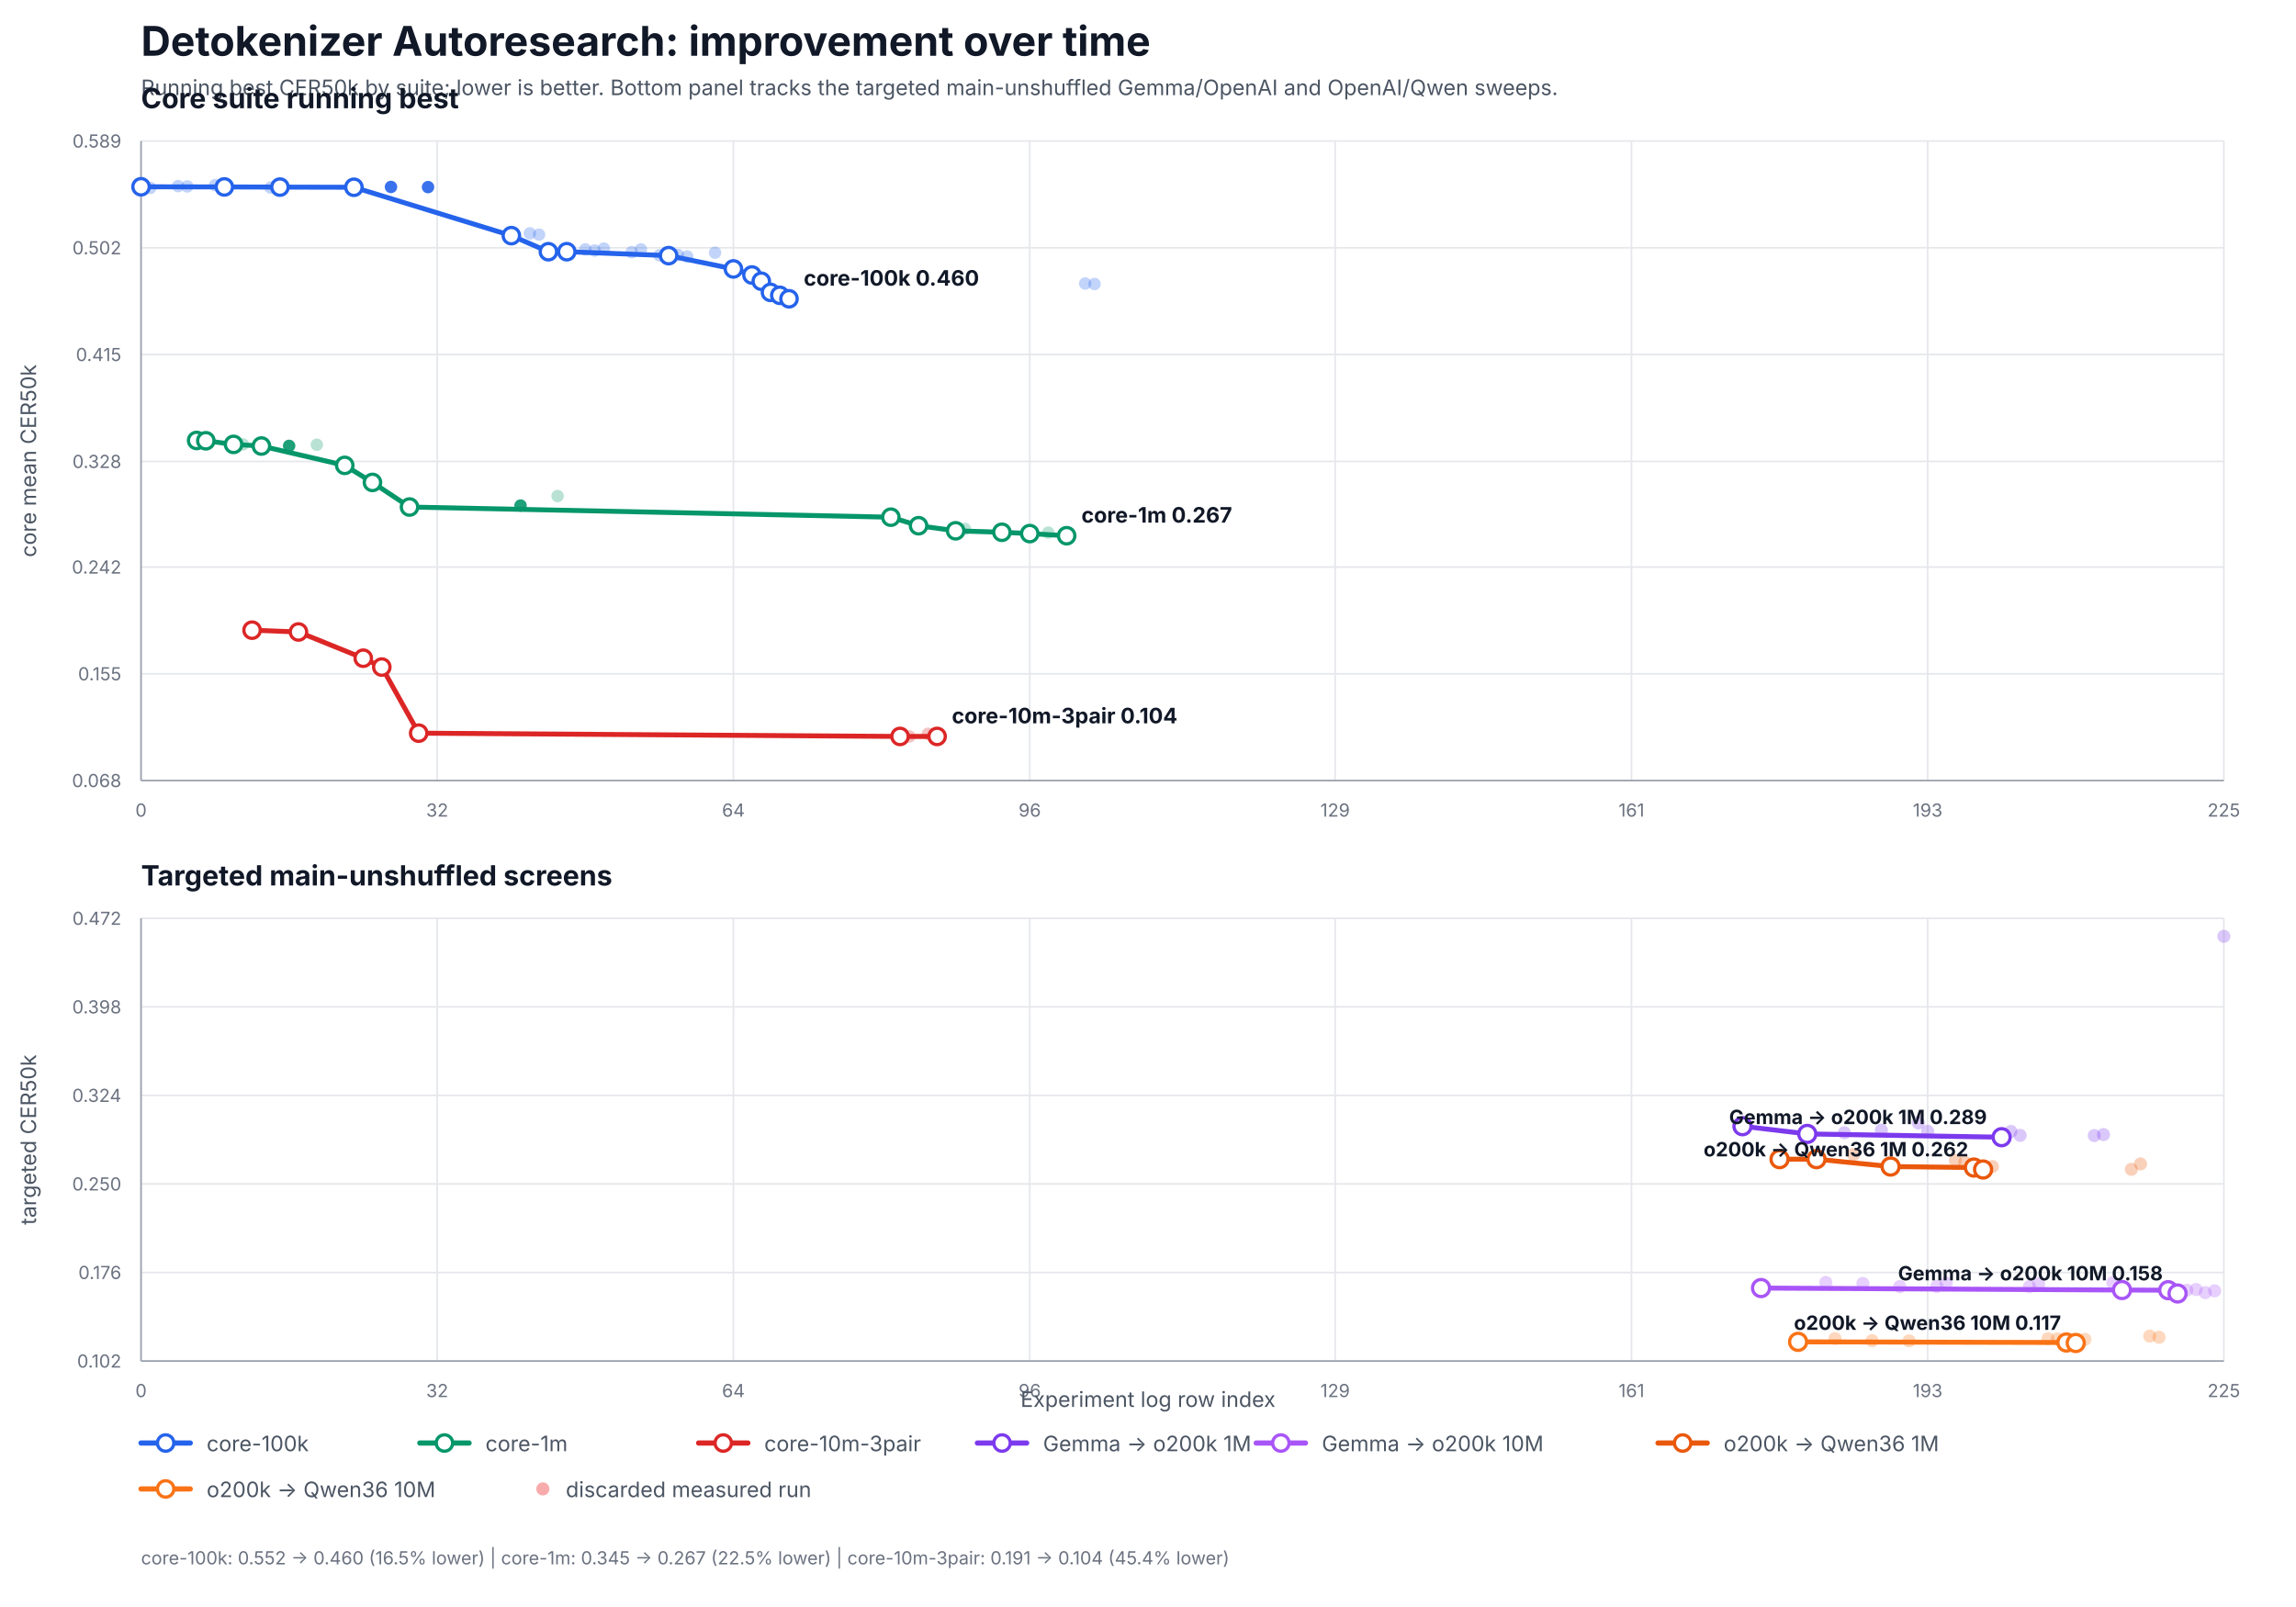
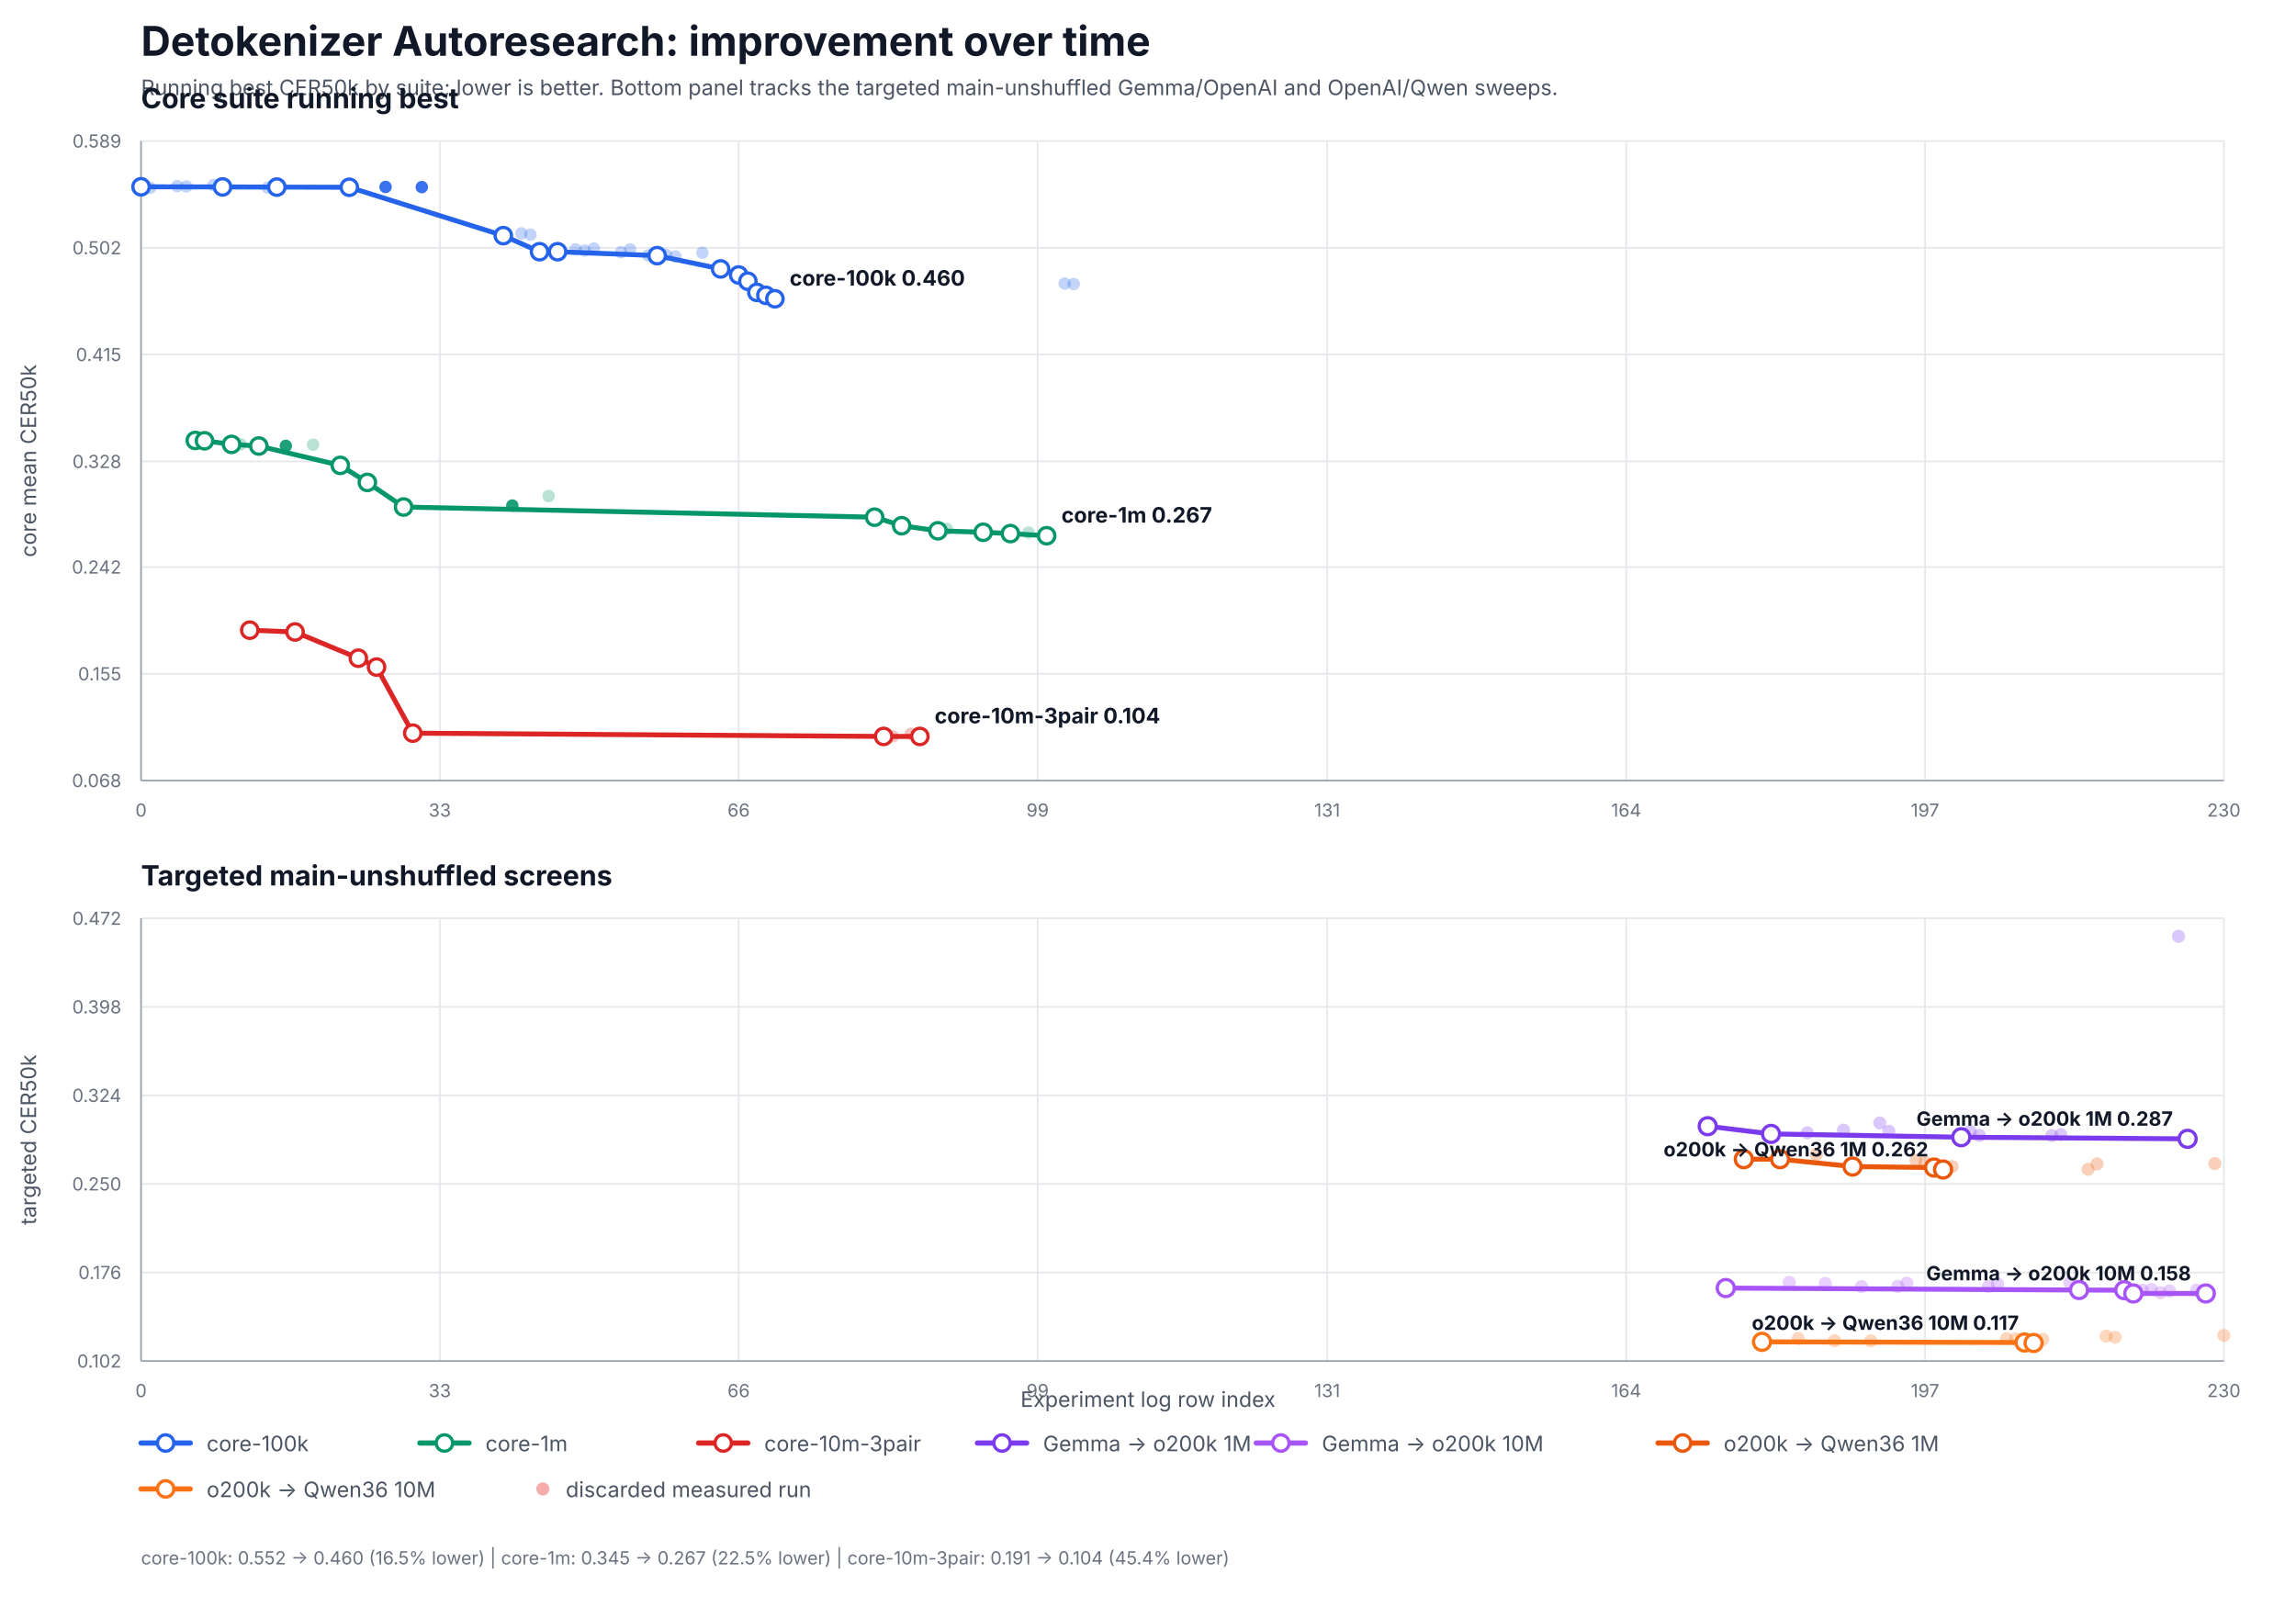
<svg xmlns="http://www.w3.org/2000/svg" width="1400" height="980" viewBox="0 0 1400 980">
  <rect width="100%" height="100%" fill="#ffffff" />
  <style>text{font-family:-apple-system,BlinkMacSystemFont,"Segoe UI",sans-serif;fill:#111827}.small{font-size:13px;fill:#4b5563}.tiny{font-size:11px;fill:#6b7280}.axis{stroke:#9ca3af;stroke-width:1}.grid{stroke:#e5e7eb;stroke-width:1}.line{fill:none;stroke-width:3.0;stroke-linejoin:round;stroke-linecap:round}.keep{opacity:.9}.discard{opacity:.28}</style>
  <text x="86" y="34" font-size="25" font-weight="700">Detokenizer Autoresearch: improvement over time</text>
  <text x="86" y="58" class="small">Running best CER50k by suite; lower is better. Bottom panel tracks the targeted main-unshuffled Gemma/OpenAI and OpenAI/Qwen sweeps.</text>
  <text x="86" y="66" font-size="17" font-weight="700">Core suite running best</text>
  <line x1="86" y1="476.0" x2="1356" y2="476.0" class="grid" />
  <text x="74" y="480.0" text-anchor="end" class="tiny">0.068</text>
  <line x1="86" y1="410.9" x2="1356" y2="410.9" class="grid" />
  <text x="74" y="414.9" text-anchor="end" class="tiny">0.155</text>
  <line x1="86" y1="345.8" x2="1356" y2="345.8" class="grid" />
  <text x="74" y="349.8" text-anchor="end" class="tiny">0.242</text>
  <line x1="86" y1="281.4" x2="1356" y2="281.4" class="grid" />
  <text x="74" y="285.4" text-anchor="end" class="tiny">0.328</text>
  <line x1="86" y1="216.2" x2="1356" y2="216.2" class="grid" />
  <text x="74" y="220.2" text-anchor="end" class="tiny">0.415</text>
  <line x1="86" y1="151.1" x2="1356" y2="151.1" class="grid" />
  <text x="74" y="155.1" text-anchor="end" class="tiny">0.502</text>
  <line x1="86" y1="86.0" x2="1356" y2="86.0" class="grid" />
  <text x="74" y="90.0" text-anchor="end" class="tiny">0.589</text>
  <line x1="86.0" y1="86" x2="86.0" y2="476" class="grid" />
  <text x="86.0" y="498" text-anchor="middle" class="tiny">0</text>
-   <line x1="266.6" y1="86" x2="266.6" y2="476" class="grid" />
-   <text x="266.6" y="498" text-anchor="middle" class="tiny">32</text>
-   <line x1="447.2" y1="86" x2="447.2" y2="476" class="grid" />
-   <text x="447.2" y="498" text-anchor="middle" class="tiny">64</text>
-   <line x1="627.9" y1="86" x2="627.9" y2="476" class="grid" />
-   <text x="627.9" y="498" text-anchor="middle" class="tiny">96</text>
-   <line x1="814.1" y1="86" x2="814.1" y2="476" class="grid" />
-   <text x="814.1" y="498" text-anchor="middle" class="tiny">129</text>
-   <line x1="994.8" y1="86" x2="994.8" y2="476" class="grid" />
-   <text x="994.8" y="498" text-anchor="middle" class="tiny">161</text>
-   <line x1="1175.4" y1="86" x2="1175.4" y2="476" class="grid" />
-   <text x="1175.4" y="498" text-anchor="middle" class="tiny">193</text>
+   <line x1="268.2" y1="86" x2="268.2" y2="476" class="grid" />
+   <text x="268.2" y="498" text-anchor="middle" class="tiny">33</text>
+   <line x1="450.4" y1="86" x2="450.4" y2="476" class="grid" />
+   <text x="450.4" y="498" text-anchor="middle" class="tiny">66</text>
+   <line x1="632.7" y1="86" x2="632.7" y2="476" class="grid" />
+   <text x="632.7" y="498" text-anchor="middle" class="tiny">99</text>
+   <line x1="809.3" y1="86" x2="809.3" y2="476" class="grid" />
+   <text x="809.3" y="498" text-anchor="middle" class="tiny">131</text>
+   <line x1="991.6" y1="86" x2="991.6" y2="476" class="grid" />
+   <text x="991.6" y="498" text-anchor="middle" class="tiny">164</text>
+   <line x1="1173.8" y1="86" x2="1173.8" y2="476" class="grid" />
+   <text x="1173.8" y="498" text-anchor="middle" class="tiny">197</text>
  <line x1="1356.0" y1="86" x2="1356.0" y2="476" class="grid" />
-   <text x="1356.0" y="498" text-anchor="middle" class="tiny">225</text>
+   <text x="1356.0" y="498" text-anchor="middle" class="tiny">230</text>
  <line x1="86" y1="476" x2="1356" y2="476" class="axis" />
  <line x1="86" y1="86" x2="86" y2="476" class="axis" />
  <circle cx="86.0" cy="113.9" r="3.8" fill="#2563eb" class="keep" />
-   <circle cx="91.6" cy="114.6" r="3.8" fill="#2563eb" class="discard" />
-   <circle cx="108.6" cy="113.5" r="3.8" fill="#2563eb" class="discard" />
-   <circle cx="114.2" cy="113.7" r="3.8" fill="#2563eb" class="discard" />
-   <circle cx="131.2" cy="112.9" r="3.8" fill="#2563eb" class="discard" />
-   <circle cx="136.8" cy="114.0" r="3.8" fill="#2563eb" class="keep" />
-   <circle cx="165.0" cy="114.4" r="3.8" fill="#2563eb" class="discard" />
-   <circle cx="170.7" cy="114.1" r="3.8" fill="#2563eb" class="keep" />
-   <circle cx="215.8" cy="114.2" r="3.8" fill="#2563eb" class="keep" />
-   <circle cx="238.4" cy="114.0" r="3.8" fill="#2563eb" class="keep" />
-   <circle cx="261.0" cy="114.1" r="3.8" fill="#2563eb" class="keep" />
-   <circle cx="311.8" cy="143.7" r="3.8" fill="#2563eb" class="keep" />
-   <circle cx="323.1" cy="142.3" r="3.8" fill="#2563eb" class="discard" />
-   <circle cx="328.7" cy="143.1" r="3.8" fill="#2563eb" class="discard" />
-   <circle cx="334.4" cy="153.5" r="3.8" fill="#2563eb" class="keep" />
-   <circle cx="345.6" cy="153.5" r="3.8" fill="#2563eb" class="keep" />
-   <circle cx="356.9" cy="152.1" r="3.8" fill="#2563eb" class="discard" />
-   <circle cx="362.6" cy="152.8" r="3.8" fill="#2563eb" class="discard" />
-   <circle cx="368.2" cy="151.6" r="3.8" fill="#2563eb" class="discard" />
-   <circle cx="385.2" cy="153.8" r="3.8" fill="#2563eb" class="discard" />
-   <circle cx="390.8" cy="152.1" r="3.8" fill="#2563eb" class="discard" />
-   <circle cx="402.1" cy="155.7" r="3.8" fill="#2563eb" class="discard" />
-   <circle cx="407.7" cy="155.9" r="3.8" fill="#2563eb" class="keep" />
-   <circle cx="413.4" cy="155.5" r="3.8" fill="#2563eb" class="discard" />
-   <circle cx="419.0" cy="156.4" r="3.8" fill="#2563eb" class="discard" />
-   <circle cx="436.0" cy="154.1" r="3.8" fill="#2563eb" class="discard" />
-   <circle cx="447.2" cy="164.0" r="3.8" fill="#2563eb" class="keep" />
-   <circle cx="458.5" cy="167.7" r="3.8" fill="#2563eb" class="keep" />
-   <circle cx="464.2" cy="171.5" r="3.8" fill="#2563eb" class="keep" />
-   <circle cx="469.8" cy="178.3" r="3.8" fill="#2563eb" class="keep" />
-   <circle cx="475.5" cy="180.1" r="3.8" fill="#2563eb" class="keep" />
-   <circle cx="481.1" cy="182.2" r="3.8" fill="#2563eb" class="keep" />
-   <circle cx="661.7" cy="172.9" r="3.8" fill="#2563eb" class="discard" />
-   <circle cx="667.4" cy="173.2" r="3.8" fill="#2563eb" class="discard" />
-   <path d="M 86.0 113.9 L 136.8 114.0 L 170.7 114.1 L 215.8 114.2 L 311.8 143.7 L 334.4 153.5 L 345.6 153.5 L 407.7 155.9 L 447.2 164.0 L 458.5 167.7 L 464.2 171.5 L 469.8 178.3 L 475.5 180.1 L 481.1 182.2" class="line" stroke="#2563eb" />
+   <circle cx="91.5" cy="114.6" r="3.8" fill="#2563eb" class="discard" />
+   <circle cx="108.1" cy="113.5" r="3.8" fill="#2563eb" class="discard" />
+   <circle cx="113.6" cy="113.7" r="3.8" fill="#2563eb" class="discard" />
+   <circle cx="130.2" cy="112.9" r="3.8" fill="#2563eb" class="discard" />
+   <circle cx="135.7" cy="114.0" r="3.8" fill="#2563eb" class="keep" />
+   <circle cx="163.3" cy="114.4" r="3.8" fill="#2563eb" class="discard" />
+   <circle cx="168.8" cy="114.1" r="3.8" fill="#2563eb" class="keep" />
+   <circle cx="213.0" cy="114.2" r="3.8" fill="#2563eb" class="keep" />
+   <circle cx="235.1" cy="114.0" r="3.8" fill="#2563eb" class="keep" />
+   <circle cx="257.2" cy="114.1" r="3.8" fill="#2563eb" class="keep" />
+   <circle cx="306.9" cy="143.7" r="3.8" fill="#2563eb" class="keep" />
+   <circle cx="317.9" cy="142.3" r="3.8" fill="#2563eb" class="discard" />
+   <circle cx="323.4" cy="143.1" r="3.8" fill="#2563eb" class="discard" />
+   <circle cx="329.0" cy="153.5" r="3.8" fill="#2563eb" class="keep" />
+   <circle cx="340.0" cy="153.5" r="3.8" fill="#2563eb" class="keep" />
+   <circle cx="351.0" cy="152.1" r="3.8" fill="#2563eb" class="discard" />
+   <circle cx="356.6" cy="152.8" r="3.8" fill="#2563eb" class="discard" />
+   <circle cx="362.1" cy="151.6" r="3.8" fill="#2563eb" class="discard" />
+   <circle cx="378.7" cy="153.8" r="3.8" fill="#2563eb" class="discard" />
+   <circle cx="384.2" cy="152.1" r="3.8" fill="#2563eb" class="discard" />
+   <circle cx="395.2" cy="155.7" r="3.8" fill="#2563eb" class="discard" />
+   <circle cx="400.7" cy="155.9" r="3.8" fill="#2563eb" class="keep" />
+   <circle cx="406.3" cy="155.5" r="3.8" fill="#2563eb" class="discard" />
+   <circle cx="411.8" cy="156.4" r="3.8" fill="#2563eb" class="discard" />
+   <circle cx="428.3" cy="154.1" r="3.8" fill="#2563eb" class="discard" />
+   <circle cx="439.4" cy="164.0" r="3.8" fill="#2563eb" class="keep" />
+   <circle cx="450.4" cy="167.7" r="3.8" fill="#2563eb" class="keep" />
+   <circle cx="456.0" cy="171.5" r="3.8" fill="#2563eb" class="keep" />
+   <circle cx="461.5" cy="178.3" r="3.8" fill="#2563eb" class="keep" />
+   <circle cx="467.0" cy="180.1" r="3.8" fill="#2563eb" class="keep" />
+   <circle cx="472.5" cy="182.2" r="3.8" fill="#2563eb" class="keep" />
+   <circle cx="649.2" cy="172.9" r="3.8" fill="#2563eb" class="discard" />
+   <circle cx="654.7" cy="173.2" r="3.8" fill="#2563eb" class="discard" />
+   <path d="M 86.0 113.9 L 135.7 114.0 L 168.8 114.1 L 213.0 114.2 L 306.9 143.7 L 329.0 153.5 L 340.0 153.5 L 400.7 155.9 L 439.4 164.0 L 450.4 167.7 L 456.0 171.5 L 461.5 178.3 L 467.0 180.1 L 472.5 182.2" class="line" stroke="#2563eb" />
  <circle cx="86.0" cy="113.9" r="5.0" fill="#fff" stroke="#2563eb" stroke-width="2" />
-   <circle cx="136.8" cy="114.0" r="5.0" fill="#fff" stroke="#2563eb" stroke-width="2" />
-   <circle cx="170.7" cy="114.1" r="5.0" fill="#fff" stroke="#2563eb" stroke-width="2" />
-   <circle cx="215.8" cy="114.2" r="5.0" fill="#fff" stroke="#2563eb" stroke-width="2" />
-   <circle cx="311.8" cy="143.7" r="5.0" fill="#fff" stroke="#2563eb" stroke-width="2" />
-   <circle cx="334.4" cy="153.5" r="5.0" fill="#fff" stroke="#2563eb" stroke-width="2" />
-   <circle cx="345.6" cy="153.5" r="5.0" fill="#fff" stroke="#2563eb" stroke-width="2" />
-   <circle cx="407.7" cy="155.9" r="5.0" fill="#fff" stroke="#2563eb" stroke-width="2" />
-   <circle cx="447.2" cy="164.0" r="5.0" fill="#fff" stroke="#2563eb" stroke-width="2" />
-   <circle cx="458.5" cy="167.7" r="5.0" fill="#fff" stroke="#2563eb" stroke-width="2" />
-   <circle cx="464.2" cy="171.5" r="5.0" fill="#fff" stroke="#2563eb" stroke-width="2" />
-   <circle cx="469.8" cy="178.3" r="5.0" fill="#fff" stroke="#2563eb" stroke-width="2" />
-   <circle cx="475.5" cy="180.1" r="5.0" fill="#fff" stroke="#2563eb" stroke-width="2" />
-   <circle cx="481.1" cy="182.2" r="5.0" fill="#fff" stroke="#2563eb" stroke-width="2" />
-   <text x="490.1" y="174.2" text-anchor="start" font-size="13" font-weight="700" fill="#2563eb">core-100k 0.460</text>
-   <circle cx="119.9" cy="268.6" r="3.8" fill="#059669" class="keep" />
-   <circle cx="125.5" cy="268.8" r="3.8" fill="#059669" class="keep" />
-   <circle cx="142.4" cy="271.0" r="3.8" fill="#059669" class="keep" />
-   <circle cx="148.1" cy="271.0" r="3.8" fill="#059669" class="discard" />
-   <circle cx="159.4" cy="272.0" r="3.8" fill="#059669" class="keep" />
-   <circle cx="176.3" cy="271.9" r="3.8" fill="#059669" class="keep" />
-   <circle cx="193.2" cy="271.2" r="3.8" fill="#059669" class="discard" />
-   <circle cx="210.2" cy="283.8" r="3.8" fill="#059669" class="keep" />
-   <circle cx="227.1" cy="294.2" r="3.8" fill="#059669" class="keep" />
-   <circle cx="249.7" cy="309.2" r="3.8" fill="#059669" class="keep" />
-   <circle cx="317.4" cy="308.3" r="3.8" fill="#059669" class="keep" />
-   <circle cx="340.0" cy="302.5" r="3.8" fill="#059669" class="discard" />
-   <circle cx="543.2" cy="315.4" r="3.8" fill="#059669" class="keep" />
-   <circle cx="560.1" cy="320.6" r="3.8" fill="#059669" class="keep" />
-   <circle cx="582.7" cy="323.7" r="3.8" fill="#059669" class="keep" />
-   <circle cx="588.4" cy="322.6" r="3.8" fill="#059669" class="discard" />
-   <circle cx="610.9" cy="324.6" r="3.8" fill="#059669" class="keep" />
-   <circle cx="627.9" cy="325.4" r="3.8" fill="#059669" class="keep" />
-   <circle cx="639.2" cy="324.8" r="3.8" fill="#059669" class="discard" />
-   <circle cx="650.4" cy="326.7" r="3.8" fill="#059669" class="keep" />
-   <path d="M 119.9 268.6 L 125.5 268.8 L 142.4 271.0 L 159.4 272.0 L 210.2 283.8 L 227.1 294.2 L 249.7 309.2 L 543.2 315.4 L 560.1 320.6 L 582.7 323.7 L 610.9 324.6 L 627.9 325.4 L 650.4 326.7" class="line" stroke="#059669" />
-   <circle cx="119.9" cy="268.6" r="5.0" fill="#fff" stroke="#059669" stroke-width="2" />
-   <circle cx="125.5" cy="268.8" r="5.0" fill="#fff" stroke="#059669" stroke-width="2" />
-   <circle cx="142.4" cy="271.0" r="5.0" fill="#fff" stroke="#059669" stroke-width="2" />
-   <circle cx="159.4" cy="272.0" r="5.0" fill="#fff" stroke="#059669" stroke-width="2" />
-   <circle cx="210.2" cy="283.8" r="5.0" fill="#fff" stroke="#059669" stroke-width="2" />
-   <circle cx="227.1" cy="294.2" r="5.0" fill="#fff" stroke="#059669" stroke-width="2" />
-   <circle cx="249.7" cy="309.2" r="5.0" fill="#fff" stroke="#059669" stroke-width="2" />
-   <circle cx="543.2" cy="315.4" r="5.0" fill="#fff" stroke="#059669" stroke-width="2" />
-   <circle cx="560.1" cy="320.6" r="5.0" fill="#fff" stroke="#059669" stroke-width="2" />
-   <circle cx="582.7" cy="323.7" r="5.0" fill="#fff" stroke="#059669" stroke-width="2" />
-   <circle cx="610.9" cy="324.6" r="5.0" fill="#fff" stroke="#059669" stroke-width="2" />
-   <circle cx="627.9" cy="325.4" r="5.0" fill="#fff" stroke="#059669" stroke-width="2" />
-   <circle cx="650.4" cy="326.7" r="5.0" fill="#fff" stroke="#059669" stroke-width="2" />
-   <text x="659.4" y="318.7" text-anchor="start" font-size="13" font-weight="700" fill="#059669">core-1m 0.267</text>
-   <circle cx="153.7" cy="384.3" r="3.8" fill="#dc2626" class="keep" />
-   <circle cx="182.0" cy="385.4" r="3.8" fill="#dc2626" class="keep" />
-   <circle cx="221.5" cy="401.4" r="3.8" fill="#dc2626" class="keep" />
-   <circle cx="232.8" cy="406.8" r="3.8" fill="#dc2626" class="keep" />
-   <circle cx="255.3" cy="447.1" r="3.8" fill="#dc2626" class="keep" />
-   <circle cx="548.8" cy="449.1" r="3.8" fill="#dc2626" class="keep" />
-   <circle cx="554.5" cy="449.1" r="3.8" fill="#dc2626" class="discard" />
-   <circle cx="565.8" cy="447.5" r="3.8" fill="#dc2626" class="discard" />
-   <circle cx="571.4" cy="449.1" r="3.8" fill="#dc2626" class="keep" />
-   <path d="M 153.7 384.3 L 182.0 385.4 L 221.5 401.4 L 232.8 406.8 L 255.3 447.1 L 548.8 449.1 L 571.4 449.1" class="line" stroke="#dc2626" />
-   <circle cx="153.7" cy="384.3" r="5.0" fill="#fff" stroke="#dc2626" stroke-width="2" />
-   <circle cx="182.0" cy="385.4" r="5.0" fill="#fff" stroke="#dc2626" stroke-width="2" />
-   <circle cx="221.5" cy="401.4" r="5.0" fill="#fff" stroke="#dc2626" stroke-width="2" />
-   <circle cx="232.8" cy="406.8" r="5.0" fill="#fff" stroke="#dc2626" stroke-width="2" />
-   <circle cx="255.3" cy="447.1" r="5.0" fill="#fff" stroke="#dc2626" stroke-width="2" />
-   <circle cx="548.8" cy="449.1" r="5.0" fill="#fff" stroke="#dc2626" stroke-width="2" />
-   <circle cx="571.4" cy="449.1" r="5.0" fill="#fff" stroke="#dc2626" stroke-width="2" />
-   <text x="580.4" y="441.1" text-anchor="start" font-size="13" font-weight="700" fill="#dc2626">core-10m-3pair 0.104</text>
+   <circle cx="135.7" cy="114.0" r="5.0" fill="#fff" stroke="#2563eb" stroke-width="2" />
+   <circle cx="168.8" cy="114.1" r="5.0" fill="#fff" stroke="#2563eb" stroke-width="2" />
+   <circle cx="213.0" cy="114.2" r="5.0" fill="#fff" stroke="#2563eb" stroke-width="2" />
+   <circle cx="306.9" cy="143.7" r="5.0" fill="#fff" stroke="#2563eb" stroke-width="2" />
+   <circle cx="329.0" cy="153.5" r="5.0" fill="#fff" stroke="#2563eb" stroke-width="2" />
+   <circle cx="340.0" cy="153.5" r="5.0" fill="#fff" stroke="#2563eb" stroke-width="2" />
+   <circle cx="400.7" cy="155.9" r="5.0" fill="#fff" stroke="#2563eb" stroke-width="2" />
+   <circle cx="439.4" cy="164.0" r="5.0" fill="#fff" stroke="#2563eb" stroke-width="2" />
+   <circle cx="450.4" cy="167.7" r="5.0" fill="#fff" stroke="#2563eb" stroke-width="2" />
+   <circle cx="456.0" cy="171.5" r="5.0" fill="#fff" stroke="#2563eb" stroke-width="2" />
+   <circle cx="461.5" cy="178.3" r="5.0" fill="#fff" stroke="#2563eb" stroke-width="2" />
+   <circle cx="467.0" cy="180.1" r="5.0" fill="#fff" stroke="#2563eb" stroke-width="2" />
+   <circle cx="472.5" cy="182.2" r="5.0" fill="#fff" stroke="#2563eb" stroke-width="2" />
+   <text x="481.5" y="174.2" text-anchor="start" font-size="13" font-weight="700" fill="#2563eb">core-100k 0.460</text>
+   <circle cx="119.1" cy="268.6" r="3.8" fill="#059669" class="keep" />
+   <circle cx="124.7" cy="268.8" r="3.8" fill="#059669" class="keep" />
+   <circle cx="141.2" cy="271.0" r="3.8" fill="#059669" class="keep" />
+   <circle cx="146.7" cy="271.0" r="3.8" fill="#059669" class="discard" />
+   <circle cx="157.8" cy="272.0" r="3.8" fill="#059669" class="keep" />
+   <circle cx="174.3" cy="271.9" r="3.8" fill="#059669" class="keep" />
+   <circle cx="190.9" cy="271.2" r="3.8" fill="#059669" class="discard" />
+   <circle cx="207.5" cy="283.8" r="3.8" fill="#059669" class="keep" />
+   <circle cx="224.0" cy="294.2" r="3.8" fill="#059669" class="keep" />
+   <circle cx="246.1" cy="309.2" r="3.8" fill="#059669" class="keep" />
+   <circle cx="312.4" cy="308.3" r="3.8" fill="#059669" class="keep" />
+   <circle cx="334.5" cy="302.5" r="3.8" fill="#059669" class="discard" />
+   <circle cx="533.3" cy="315.4" r="3.8" fill="#059669" class="keep" />
+   <circle cx="549.8" cy="320.6" r="3.8" fill="#059669" class="keep" />
+   <circle cx="571.9" cy="323.7" r="3.8" fill="#059669" class="keep" />
+   <circle cx="577.4" cy="322.6" r="3.8" fill="#059669" class="discard" />
+   <circle cx="599.5" cy="324.6" r="3.8" fill="#059669" class="keep" />
+   <circle cx="616.1" cy="325.4" r="3.8" fill="#059669" class="keep" />
+   <circle cx="627.1" cy="324.8" r="3.8" fill="#059669" class="discard" />
+   <circle cx="638.2" cy="326.7" r="3.8" fill="#059669" class="keep" />
+   <path d="M 119.1 268.6 L 124.7 268.8 L 141.2 271.0 L 157.8 272.0 L 207.5 283.8 L 224.0 294.2 L 246.1 309.2 L 533.3 315.4 L 549.8 320.6 L 571.9 323.7 L 599.5 324.6 L 616.1 325.4 L 638.2 326.7" class="line" stroke="#059669" />
+   <circle cx="119.1" cy="268.6" r="5.0" fill="#fff" stroke="#059669" stroke-width="2" />
+   <circle cx="124.7" cy="268.8" r="5.0" fill="#fff" stroke="#059669" stroke-width="2" />
+   <circle cx="141.2" cy="271.0" r="5.0" fill="#fff" stroke="#059669" stroke-width="2" />
+   <circle cx="157.8" cy="272.0" r="5.0" fill="#fff" stroke="#059669" stroke-width="2" />
+   <circle cx="207.5" cy="283.8" r="5.0" fill="#fff" stroke="#059669" stroke-width="2" />
+   <circle cx="224.0" cy="294.2" r="5.0" fill="#fff" stroke="#059669" stroke-width="2" />
+   <circle cx="246.1" cy="309.2" r="5.0" fill="#fff" stroke="#059669" stroke-width="2" />
+   <circle cx="533.3" cy="315.4" r="5.0" fill="#fff" stroke="#059669" stroke-width="2" />
+   <circle cx="549.8" cy="320.6" r="5.0" fill="#fff" stroke="#059669" stroke-width="2" />
+   <circle cx="571.9" cy="323.7" r="5.0" fill="#fff" stroke="#059669" stroke-width="2" />
+   <circle cx="599.5" cy="324.6" r="5.0" fill="#fff" stroke="#059669" stroke-width="2" />
+   <circle cx="616.1" cy="325.4" r="5.0" fill="#fff" stroke="#059669" stroke-width="2" />
+   <circle cx="638.2" cy="326.7" r="5.0" fill="#fff" stroke="#059669" stroke-width="2" />
+   <text x="647.2" y="318.7" text-anchor="start" font-size="13" font-weight="700" fill="#059669">core-1m 0.267</text>
+   <circle cx="152.3" cy="384.3" r="3.8" fill="#dc2626" class="keep" />
+   <circle cx="179.9" cy="385.4" r="3.8" fill="#dc2626" class="keep" />
+   <circle cx="218.5" cy="401.4" r="3.8" fill="#dc2626" class="keep" />
+   <circle cx="229.6" cy="406.8" r="3.8" fill="#dc2626" class="keep" />
+   <circle cx="251.7" cy="447.1" r="3.8" fill="#dc2626" class="keep" />
+   <circle cx="538.8" cy="449.1" r="3.8" fill="#dc2626" class="keep" />
+   <circle cx="544.3" cy="449.1" r="3.8" fill="#dc2626" class="discard" />
+   <circle cx="555.3" cy="447.5" r="3.8" fill="#dc2626" class="discard" />
+   <circle cx="560.9" cy="449.1" r="3.8" fill="#dc2626" class="keep" />
+   <path d="M 152.3 384.3 L 179.9 385.4 L 218.5 401.4 L 229.6 406.8 L 251.7 447.1 L 538.8 449.1 L 560.9 449.1" class="line" stroke="#dc2626" />
+   <circle cx="152.3" cy="384.3" r="5.0" fill="#fff" stroke="#dc2626" stroke-width="2" />
+   <circle cx="179.9" cy="385.4" r="5.0" fill="#fff" stroke="#dc2626" stroke-width="2" />
+   <circle cx="218.5" cy="401.4" r="5.0" fill="#fff" stroke="#dc2626" stroke-width="2" />
+   <circle cx="229.6" cy="406.8" r="5.0" fill="#fff" stroke="#dc2626" stroke-width="2" />
+   <circle cx="251.7" cy="447.1" r="5.0" fill="#fff" stroke="#dc2626" stroke-width="2" />
+   <circle cx="538.8" cy="449.1" r="5.0" fill="#fff" stroke="#dc2626" stroke-width="2" />
+   <circle cx="560.9" cy="449.1" r="5.0" fill="#fff" stroke="#dc2626" stroke-width="2" />
+   <text x="569.9" y="441.1" text-anchor="start" font-size="13" font-weight="700" fill="#dc2626">core-10m-3pair 0.104</text>
  <text x="86" y="540" font-size="17" font-weight="700">Targeted main-unshuffled screens</text>
  <line x1="86" y1="830.0" x2="1356" y2="830.0" class="grid" />
  <text x="74" y="834.0" text-anchor="end" class="tiny">0.102</text>
  <line x1="86" y1="776.0" x2="1356" y2="776.0" class="grid" />
  <text x="74" y="780.0" text-anchor="end" class="tiny">0.176</text>
  <line x1="86" y1="722.0" x2="1356" y2="722.0" class="grid" />
  <text x="74" y="726.0" text-anchor="end" class="tiny">0.250</text>
  <line x1="86" y1="668.0" x2="1356" y2="668.0" class="grid" />
  <text x="74" y="672.0" text-anchor="end" class="tiny">0.324</text>
  <line x1="86" y1="614.0" x2="1356" y2="614.0" class="grid" />
  <text x="74" y="618.0" text-anchor="end" class="tiny">0.398</text>
  <line x1="86" y1="560.0" x2="1356" y2="560.0" class="grid" />
  <text x="74" y="564.0" text-anchor="end" class="tiny">0.472</text>
  <line x1="86.0" y1="560" x2="86.0" y2="830" class="grid" />
  <text x="86.0" y="852" text-anchor="middle" class="tiny">0</text>
-   <line x1="266.6" y1="560" x2="266.6" y2="830" class="grid" />
-   <text x="266.6" y="852" text-anchor="middle" class="tiny">32</text>
-   <line x1="447.2" y1="560" x2="447.2" y2="830" class="grid" />
-   <text x="447.2" y="852" text-anchor="middle" class="tiny">64</text>
-   <line x1="627.9" y1="560" x2="627.9" y2="830" class="grid" />
-   <text x="627.9" y="852" text-anchor="middle" class="tiny">96</text>
-   <line x1="814.1" y1="560" x2="814.1" y2="830" class="grid" />
-   <text x="814.1" y="852" text-anchor="middle" class="tiny">129</text>
-   <line x1="994.8" y1="560" x2="994.8" y2="830" class="grid" />
-   <text x="994.8" y="852" text-anchor="middle" class="tiny">161</text>
-   <line x1="1175.4" y1="560" x2="1175.4" y2="830" class="grid" />
-   <text x="1175.4" y="852" text-anchor="middle" class="tiny">193</text>
+   <line x1="268.2" y1="560" x2="268.2" y2="830" class="grid" />
+   <text x="268.2" y="852" text-anchor="middle" class="tiny">33</text>
+   <line x1="450.4" y1="560" x2="450.4" y2="830" class="grid" />
+   <text x="450.4" y="852" text-anchor="middle" class="tiny">66</text>
+   <line x1="632.7" y1="560" x2="632.7" y2="830" class="grid" />
+   <text x="632.7" y="852" text-anchor="middle" class="tiny">99</text>
+   <line x1="809.3" y1="560" x2="809.3" y2="830" class="grid" />
+   <text x="809.3" y="852" text-anchor="middle" class="tiny">131</text>
+   <line x1="991.6" y1="560" x2="991.6" y2="830" class="grid" />
+   <text x="991.6" y="852" text-anchor="middle" class="tiny">164</text>
+   <line x1="1173.8" y1="560" x2="1173.8" y2="830" class="grid" />
+   <text x="1173.8" y="852" text-anchor="middle" class="tiny">197</text>
  <line x1="1356.0" y1="560" x2="1356.0" y2="830" class="grid" />
-   <text x="1356.0" y="852" text-anchor="middle" class="tiny">225</text>
+   <text x="1356.0" y="852" text-anchor="middle" class="tiny">230</text>
  <line x1="86" y1="830" x2="1356" y2="830" class="axis" />
  <line x1="86" y1="560" x2="86" y2="830" class="axis" />
-   <circle cx="1062.5" cy="686.8" r="4.0" fill="#7c3aed" class="discard" />
-   <circle cx="1102.0" cy="691.5" r="4.0" fill="#7c3aed" class="discard" />
-   <circle cx="1124.6" cy="690.8" r="4.0" fill="#7c3aed" class="discard" />
-   <circle cx="1147.2" cy="689.2" r="4.0" fill="#7c3aed" class="discard" />
-   <circle cx="1169.7" cy="684.8" r="4.0" fill="#7c3aed" class="discard" />
-   <circle cx="1175.4" cy="689.9" r="4.0" fill="#7c3aed" class="discard" />
-   <circle cx="1220.5" cy="693.5" r="4.0" fill="#7c3aed" class="keep" />
-   <circle cx="1226.2" cy="690.0" r="4.0" fill="#7c3aed" class="discard" />
-   <circle cx="1231.8" cy="692.4" r="4.0" fill="#7c3aed" class="discard" />
-   <circle cx="1277.0" cy="692.5" r="4.0" fill="#7c3aed" class="discard" />
-   <circle cx="1282.6" cy="691.9" r="4.0" fill="#7c3aed" class="discard" />
-   <circle cx="1356.0" cy="571.0" r="4.0" fill="#7c3aed" class="discard" />
-   <path d="M 1062.5 686.8 L 1102.0 691.5 L 1220.5 693.5" class="line" stroke="#7c3aed" />
-   <circle cx="1062.5" cy="686.8" r="5.2" fill="#fff" stroke="#7c3aed" stroke-width="2" />
-   <circle cx="1102.0" cy="691.5" r="5.2" fill="#fff" stroke="#7c3aed" stroke-width="2" />
-   <circle cx="1220.5" cy="693.5" r="5.2" fill="#fff" stroke="#7c3aed" stroke-width="2" />
-   <text x="1211.5" y="685.5" text-anchor="end" font-size="12" font-weight="700" fill="#7c3aed">Gemma -&gt; o200k 1M 0.289</text>
-   <circle cx="1073.8" cy="785.5" r="4.0" fill="#a855f7" class="keep" />
-   <circle cx="1113.3" cy="782.1" r="4.0" fill="#a855f7" class="discard" />
-   <circle cx="1135.9" cy="782.7" r="4.0" fill="#a855f7" class="discard" />
-   <circle cx="1158.4" cy="784.6" r="4.0" fill="#a855f7" class="discard" />
-   <circle cx="1181.0" cy="784.5" r="4.0" fill="#a855f7" class="discard" />
-   <circle cx="1186.7" cy="782.5" r="4.0" fill="#a855f7" class="discard" />
-   <circle cx="1237.5" cy="784.6" r="4.0" fill="#a855f7" class="discard" />
-   <circle cx="1243.1" cy="783.0" r="4.0" fill="#a855f7" class="discard" />
-   <circle cx="1288.3" cy="782.2" r="4.0" fill="#a855f7" class="discard" />
-   <circle cx="1293.9" cy="786.7" r="4.0" fill="#a855f7" class="keep" />
-   <circle cx="1322.1" cy="786.8" r="4.0" fill="#a855f7" class="discard" />
-   <circle cx="1327.8" cy="788.8" r="4.0" fill="#a855f7" class="keep" />
-   <circle cx="1333.4" cy="786.8" r="4.0" fill="#a855f7" class="discard" />
-   <circle cx="1339.1" cy="786.4" r="4.0" fill="#a855f7" class="discard" />
-   <circle cx="1344.7" cy="788.3" r="4.0" fill="#a855f7" class="discard" />
-   <circle cx="1350.4" cy="787.2" r="4.0" fill="#a855f7" class="discard" />
-   <path d="M 1073.8 785.5 L 1293.9 786.7 L 1322.1 786.8 L 1327.8 788.8" class="line" stroke="#a855f7" />
-   <circle cx="1073.8" cy="785.5" r="5.2" fill="#fff" stroke="#a855f7" stroke-width="2" />
-   <circle cx="1293.9" cy="786.7" r="5.2" fill="#fff" stroke="#a855f7" stroke-width="2" />
-   <circle cx="1322.1" cy="786.8" r="5.2" fill="#fff" stroke="#a855f7" stroke-width="2" />
-   <circle cx="1327.8" cy="788.8" r="5.2" fill="#fff" stroke="#a855f7" stroke-width="2" />
-   <text x="1318.8" y="780.8" text-anchor="end" font-size="12" font-weight="700" fill="#a855f7">Gemma -&gt; o200k 10M 0.158</text>
-   <circle cx="1085.1" cy="706.9" r="4.0" fill="#ea580c" class="keep" />
-   <circle cx="1107.6" cy="706.9" r="4.0" fill="#ea580c" class="discard" />
-   <circle cx="1130.2" cy="704.1" r="4.0" fill="#ea580c" class="discard" />
-   <circle cx="1152.8" cy="711.4" r="4.0" fill="#ea580c" class="discard" />
-   <circle cx="1192.3" cy="707.7" r="4.0" fill="#ea580c" class="discard" />
-   <circle cx="1198.0" cy="708.7" r="4.0" fill="#ea580c" class="discard" />
-   <circle cx="1203.6" cy="712.0" r="4.0" fill="#ea580c" class="discard" />
-   <circle cx="1209.2" cy="713.2" r="4.0" fill="#ea580c" class="keep" />
-   <circle cx="1214.9" cy="711.4" r="4.0" fill="#ea580c" class="discard" />
-   <circle cx="1299.6" cy="713.1" r="4.0" fill="#ea580c" class="discard" />
-   <circle cx="1305.2" cy="709.8" r="4.0" fill="#ea580c" class="discard" />
-   <path d="M 1085.1 706.9 L 1107.6 706.9 L 1152.8 711.4 L 1203.6 712.0 L 1209.2 713.2" class="line" stroke="#ea580c" />
-   <circle cx="1085.1" cy="706.9" r="5.2" fill="#fff" stroke="#ea580c" stroke-width="2" />
-   <circle cx="1107.6" cy="706.9" r="5.2" fill="#fff" stroke="#ea580c" stroke-width="2" />
-   <circle cx="1152.8" cy="711.4" r="5.2" fill="#fff" stroke="#ea580c" stroke-width="2" />
-   <circle cx="1203.6" cy="712.0" r="5.2" fill="#fff" stroke="#ea580c" stroke-width="2" />
-   <circle cx="1209.2" cy="713.2" r="5.2" fill="#fff" stroke="#ea580c" stroke-width="2" />
-   <text x="1200.2" y="705.2" text-anchor="end" font-size="12" font-weight="700" fill="#ea580c">o200k -&gt; Qwen36 1M 0.262</text>
-   <circle cx="1096.4" cy="818.3" r="4.0" fill="#f97316" class="keep" />
-   <circle cx="1118.9" cy="816.3" r="4.0" fill="#f97316" class="discard" />
-   <circle cx="1141.5" cy="817.6" r="4.0" fill="#f97316" class="discard" />
-   <circle cx="1164.1" cy="817.7" r="4.0" fill="#f97316" class="discard" />
-   <circle cx="1248.8" cy="816.4" r="4.0" fill="#f97316" class="discard" />
-   <circle cx="1254.4" cy="816.5" r="4.0" fill="#f97316" class="discard" />
-   <circle cx="1260.0" cy="818.7" r="4.0" fill="#f97316" class="discard" />
-   <circle cx="1265.7" cy="819.0" r="4.0" fill="#f97316" class="keep" />
-   <circle cx="1271.3" cy="816.8" r="4.0" fill="#f97316" class="discard" />
-   <circle cx="1310.8" cy="814.8" r="4.0" fill="#f97316" class="discard" />
-   <circle cx="1316.5" cy="815.5" r="4.0" fill="#f97316" class="discard" />
-   <path d="M 1096.4 818.3 L 1260.0 818.7 L 1265.7 819.0" class="line" stroke="#f97316" />
-   <circle cx="1096.4" cy="818.3" r="5.2" fill="#fff" stroke="#f97316" stroke-width="2" />
-   <circle cx="1260.0" cy="818.7" r="5.2" fill="#fff" stroke="#f97316" stroke-width="2" />
-   <circle cx="1265.7" cy="819.0" r="5.2" fill="#fff" stroke="#f97316" stroke-width="2" />
-   <text x="1256.7" y="811.0" text-anchor="end" font-size="12" font-weight="700" fill="#f97316">o200k -&gt; Qwen36 10M 0.117</text>
+   <circle cx="1041.3" cy="686.8" r="4.0" fill="#7c3aed" class="discard" />
+   <circle cx="1079.9" cy="691.5" r="4.0" fill="#7c3aed" class="discard" />
+   <circle cx="1102.0" cy="690.8" r="4.0" fill="#7c3aed" class="discard" />
+   <circle cx="1124.1" cy="689.2" r="4.0" fill="#7c3aed" class="discard" />
+   <circle cx="1146.2" cy="684.8" r="4.0" fill="#7c3aed" class="discard" />
+   <circle cx="1151.7" cy="689.9" r="4.0" fill="#7c3aed" class="discard" />
+   <circle cx="1195.9" cy="693.5" r="4.0" fill="#7c3aed" class="keep" />
+   <circle cx="1201.4" cy="690.0" r="4.0" fill="#7c3aed" class="discard" />
+   <circle cx="1206.9" cy="692.4" r="4.0" fill="#7c3aed" class="discard" />
+   <circle cx="1251.1" cy="692.5" r="4.0" fill="#7c3aed" class="discard" />
+   <circle cx="1256.6" cy="691.9" r="4.0" fill="#7c3aed" class="discard" />
+   <circle cx="1328.4" cy="571.0" r="4.0" fill="#7c3aed" class="discard" />
+   <circle cx="1333.9" cy="694.5" r="4.0" fill="#7c3aed" class="discard" />
+   <path d="M 1041.3 686.8 L 1079.9 691.5 L 1195.9 693.5 L 1333.9 694.5" class="line" stroke="#7c3aed" />
+   <circle cx="1041.3" cy="686.8" r="5.2" fill="#fff" stroke="#7c3aed" stroke-width="2" />
+   <circle cx="1079.9" cy="691.5" r="5.2" fill="#fff" stroke="#7c3aed" stroke-width="2" />
+   <circle cx="1195.9" cy="693.5" r="5.2" fill="#fff" stroke="#7c3aed" stroke-width="2" />
+   <circle cx="1333.9" cy="694.5" r="5.2" fill="#fff" stroke="#7c3aed" stroke-width="2" />
+   <text x="1324.9" y="686.5" text-anchor="end" font-size="12" font-weight="700" fill="#7c3aed">Gemma -&gt; o200k 1M 0.287</text>
+   <circle cx="1052.3" cy="785.5" r="4.0" fill="#a855f7" class="keep" />
+   <circle cx="1091.0" cy="782.1" r="4.0" fill="#a855f7" class="discard" />
+   <circle cx="1113.0" cy="782.7" r="4.0" fill="#a855f7" class="discard" />
+   <circle cx="1135.1" cy="784.6" r="4.0" fill="#a855f7" class="discard" />
+   <circle cx="1157.2" cy="784.5" r="4.0" fill="#a855f7" class="discard" />
+   <circle cx="1162.7" cy="782.5" r="4.0" fill="#a855f7" class="discard" />
+   <circle cx="1212.4" cy="784.6" r="4.0" fill="#a855f7" class="discard" />
+   <circle cx="1218.0" cy="783.0" r="4.0" fill="#a855f7" class="discard" />
+   <circle cx="1262.1" cy="782.2" r="4.0" fill="#a855f7" class="discard" />
+   <circle cx="1267.7" cy="786.7" r="4.0" fill="#a855f7" class="keep" />
+   <circle cx="1295.3" cy="786.8" r="4.0" fill="#a855f7" class="discard" />
+   <circle cx="1300.8" cy="788.8" r="4.0" fill="#a855f7" class="keep" />
+   <circle cx="1306.3" cy="786.8" r="4.0" fill="#a855f7" class="discard" />
+   <circle cx="1311.8" cy="786.4" r="4.0" fill="#a855f7" class="discard" />
+   <circle cx="1317.3" cy="788.3" r="4.0" fill="#a855f7" class="discard" />
+   <circle cx="1322.9" cy="787.2" r="4.0" fill="#a855f7" class="discard" />
+   <circle cx="1339.4" cy="786.7" r="4.0" fill="#a855f7" class="discard" />
+   <circle cx="1345.0" cy="788.8" r="4.0" fill="#a855f7" class="keep" />
+   <path d="M 1052.3 785.5 L 1267.7 786.7 L 1295.3 786.8 L 1300.8 788.8 L 1345.0 788.8" class="line" stroke="#a855f7" />
+   <circle cx="1052.3" cy="785.5" r="5.2" fill="#fff" stroke="#a855f7" stroke-width="2" />
+   <circle cx="1267.7" cy="786.7" r="5.2" fill="#fff" stroke="#a855f7" stroke-width="2" />
+   <circle cx="1295.3" cy="786.8" r="5.2" fill="#fff" stroke="#a855f7" stroke-width="2" />
+   <circle cx="1300.8" cy="788.8" r="5.2" fill="#fff" stroke="#a855f7" stroke-width="2" />
+   <circle cx="1345.0" cy="788.8" r="5.2" fill="#fff" stroke="#a855f7" stroke-width="2" />
+   <text x="1336.0" y="780.8" text-anchor="end" font-size="12" font-weight="700" fill="#a855f7">Gemma -&gt; o200k 10M 0.158</text>
+   <circle cx="1063.3" cy="706.9" r="4.0" fill="#ea580c" class="keep" />
+   <circle cx="1085.4" cy="706.9" r="4.0" fill="#ea580c" class="discard" />
+   <circle cx="1107.5" cy="704.1" r="4.0" fill="#ea580c" class="discard" />
+   <circle cx="1129.6" cy="711.4" r="4.0" fill="#ea580c" class="discard" />
+   <circle cx="1168.3" cy="707.7" r="4.0" fill="#ea580c" class="discard" />
+   <circle cx="1173.8" cy="708.7" r="4.0" fill="#ea580c" class="discard" />
+   <circle cx="1179.3" cy="712.0" r="4.0" fill="#ea580c" class="discard" />
+   <circle cx="1184.8" cy="713.2" r="4.0" fill="#ea580c" class="keep" />
+   <circle cx="1190.3" cy="711.4" r="4.0" fill="#ea580c" class="discard" />
+   <circle cx="1273.2" cy="713.1" r="4.0" fill="#ea580c" class="discard" />
+   <circle cx="1278.7" cy="709.8" r="4.0" fill="#ea580c" class="discard" />
+   <circle cx="1350.5" cy="709.6" r="4.0" fill="#ea580c" class="discard" />
+   <path d="M 1063.3 706.9 L 1085.4 706.9 L 1129.6 711.4 L 1179.3 712.0 L 1184.8 713.2" class="line" stroke="#ea580c" />
+   <circle cx="1063.3" cy="706.9" r="5.2" fill="#fff" stroke="#ea580c" stroke-width="2" />
+   <circle cx="1085.4" cy="706.9" r="5.2" fill="#fff" stroke="#ea580c" stroke-width="2" />
+   <circle cx="1129.6" cy="711.4" r="5.2" fill="#fff" stroke="#ea580c" stroke-width="2" />
+   <circle cx="1179.3" cy="712.0" r="5.2" fill="#fff" stroke="#ea580c" stroke-width="2" />
+   <circle cx="1184.8" cy="713.2" r="5.2" fill="#fff" stroke="#ea580c" stroke-width="2" />
+   <text x="1175.8" y="705.2" text-anchor="end" font-size="12" font-weight="700" fill="#ea580c">o200k -&gt; Qwen36 1M 0.262</text>
+   <circle cx="1074.4" cy="818.3" r="4.0" fill="#f97316" class="keep" />
+   <circle cx="1096.5" cy="816.3" r="4.0" fill="#f97316" class="discard" />
+   <circle cx="1118.6" cy="817.6" r="4.0" fill="#f97316" class="discard" />
+   <circle cx="1140.7" cy="817.7" r="4.0" fill="#f97316" class="discard" />
+   <circle cx="1223.5" cy="816.4" r="4.0" fill="#f97316" class="discard" />
+   <circle cx="1229.0" cy="816.5" r="4.0" fill="#f97316" class="discard" />
+   <circle cx="1234.5" cy="818.7" r="4.0" fill="#f97316" class="discard" />
+   <circle cx="1240.0" cy="819.0" r="4.0" fill="#f97316" class="keep" />
+   <circle cx="1245.6" cy="816.8" r="4.0" fill="#f97316" class="discard" />
+   <circle cx="1284.2" cy="814.8" r="4.0" fill="#f97316" class="discard" />
+   <circle cx="1289.7" cy="815.5" r="4.0" fill="#f97316" class="discard" />
+   <circle cx="1356.0" cy="814.4" r="4.0" fill="#f97316" class="discard" />
+   <path d="M 1074.4 818.3 L 1234.5 818.7 L 1240.0 819.0" class="line" stroke="#f97316" />
+   <circle cx="1074.4" cy="818.3" r="5.2" fill="#fff" stroke="#f97316" stroke-width="2" />
+   <circle cx="1234.5" cy="818.7" r="5.2" fill="#fff" stroke="#f97316" stroke-width="2" />
+   <circle cx="1240.0" cy="819.0" r="5.2" fill="#fff" stroke="#f97316" stroke-width="2" />
+   <text x="1231.0" y="811.0" text-anchor="end" font-size="12" font-weight="700" fill="#f97316">o200k -&gt; Qwen36 10M 0.117</text>
  <text x="700" y="858" text-anchor="middle" class="small">Experiment log row index</text>
  <text x="22" y="281" transform="rotate(-90 22 281)" text-anchor="middle" class="small">core mean CER50k</text>
  <text x="22" y="695" transform="rotate(-90 22 695)" text-anchor="middle" class="small">targeted CER50k</text>
  <line x1="86" y1="880" x2="116" y2="880" stroke="#2563eb" stroke-width="3.2" stroke-linecap="round" />
  <circle cx="101" cy="880" r="5" fill="#fff" stroke="#2563eb" stroke-width="2" />
  <text x="126" y="885" class="small">core-100k</text>
  <line x1="256" y1="880" x2="286" y2="880" stroke="#059669" stroke-width="3.2" stroke-linecap="round" />
  <circle cx="271" cy="880" r="5" fill="#fff" stroke="#059669" stroke-width="2" />
  <text x="296" y="885" class="small">core-1m</text>
  <line x1="426" y1="880" x2="456" y2="880" stroke="#dc2626" stroke-width="3.2" stroke-linecap="round" />
  <circle cx="441" cy="880" r="5" fill="#fff" stroke="#dc2626" stroke-width="2" />
  <text x="466" y="885" class="small">core-10m-3pair</text>
  <line x1="596" y1="880" x2="626" y2="880" stroke="#7c3aed" stroke-width="3.2" stroke-linecap="round" />
  <circle cx="611" cy="880" r="5" fill="#fff" stroke="#7c3aed" stroke-width="2" />
  <text x="636" y="885" class="small">Gemma -&gt; o200k 1M</text>
  <line x1="766" y1="880" x2="796" y2="880" stroke="#a855f7" stroke-width="3.2" stroke-linecap="round" />
  <circle cx="781" cy="880" r="5" fill="#fff" stroke="#a855f7" stroke-width="2" />
  <text x="806" y="885" class="small">Gemma -&gt; o200k 10M</text>
  <line x1="1011" y1="880" x2="1041" y2="880" stroke="#ea580c" stroke-width="3.2" stroke-linecap="round" />
  <circle cx="1026" cy="880" r="5" fill="#fff" stroke="#ea580c" stroke-width="2" />
  <text x="1051" y="885" class="small">o200k -&gt; Qwen36 1M</text>
  <line x1="86" y1="908" x2="116" y2="908" stroke="#f97316" stroke-width="3.2" stroke-linecap="round" />
  <circle cx="101" cy="908" r="5" fill="#fff" stroke="#f97316" stroke-width="2" />
  <text x="126" y="913" class="small">o200k -&gt; Qwen36 10M</text>
  <circle cx="331" cy="908" r="4" fill="#ef4444" opacity=".45" />
  <text x="345" y="913" class="small">discarded measured run</text>
  <text x="86" y="954" class="tiny">core-100k: 0.552 -&gt; 0.460 (16.5% lower)  |  core-1m: 0.345 -&gt; 0.267 (22.5% lower)  |  core-10m-3pair: 0.191 -&gt; 0.104 (45.4% lower)</text>
</svg>
